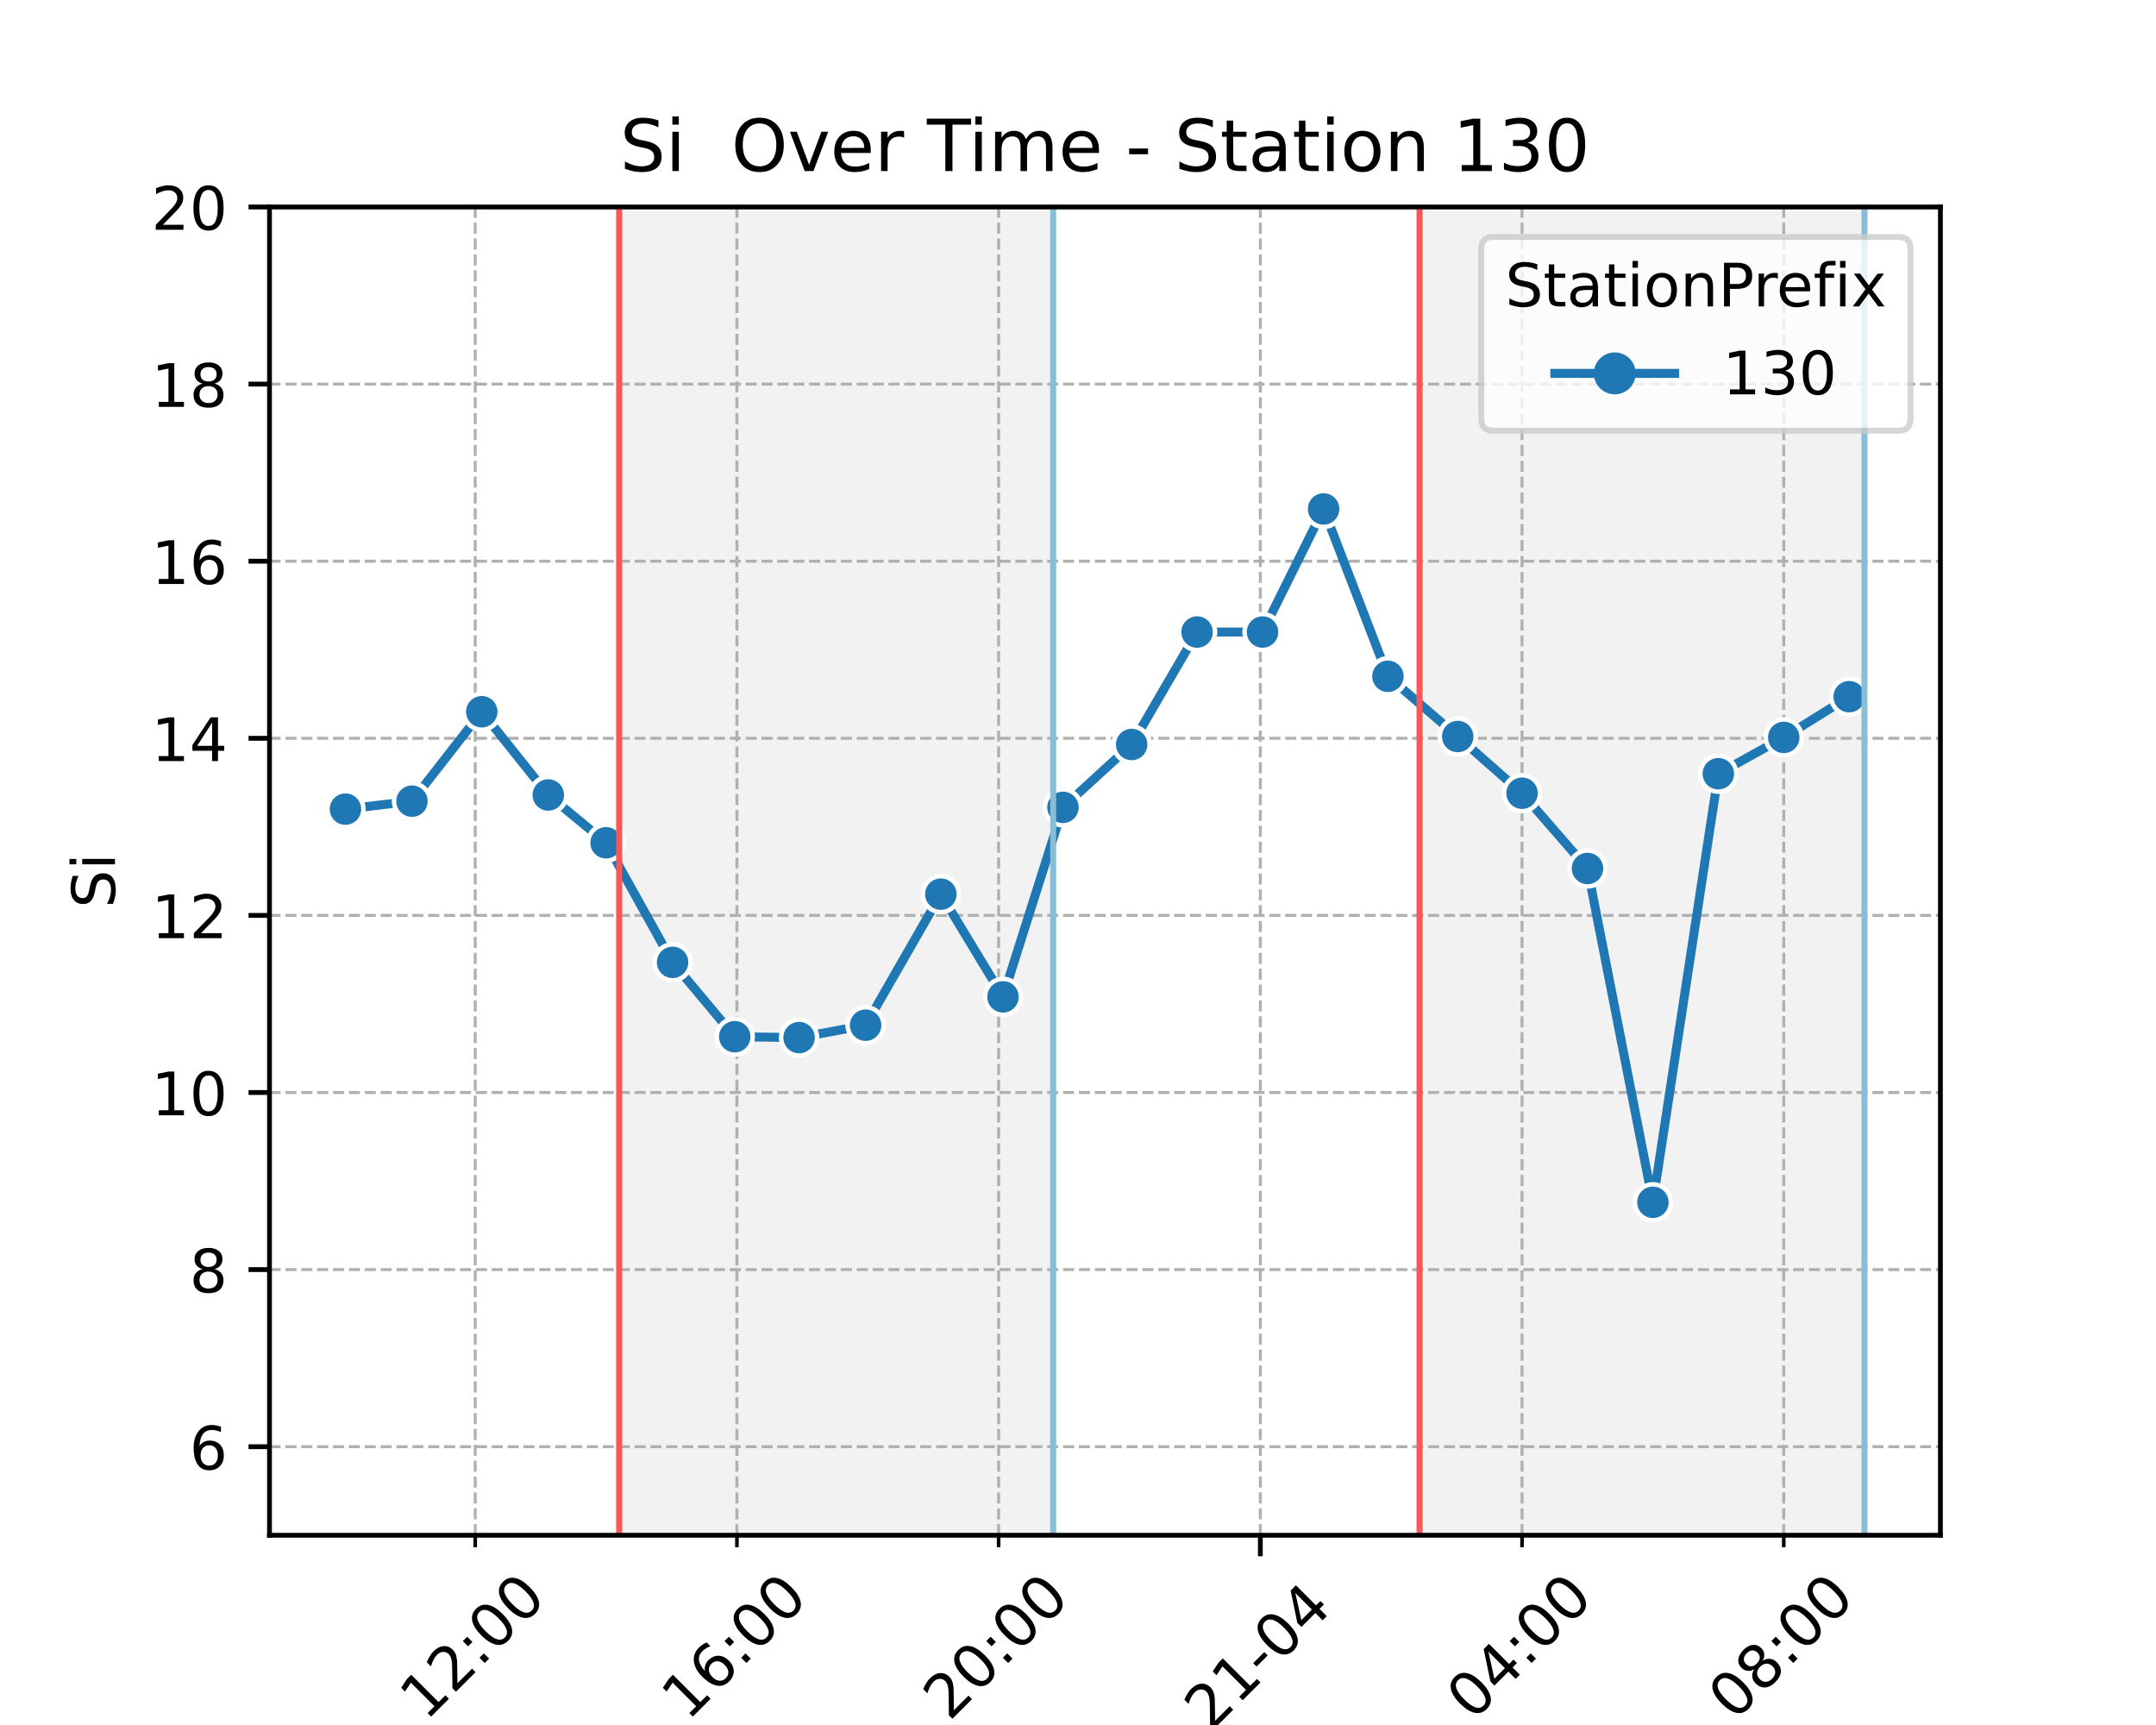
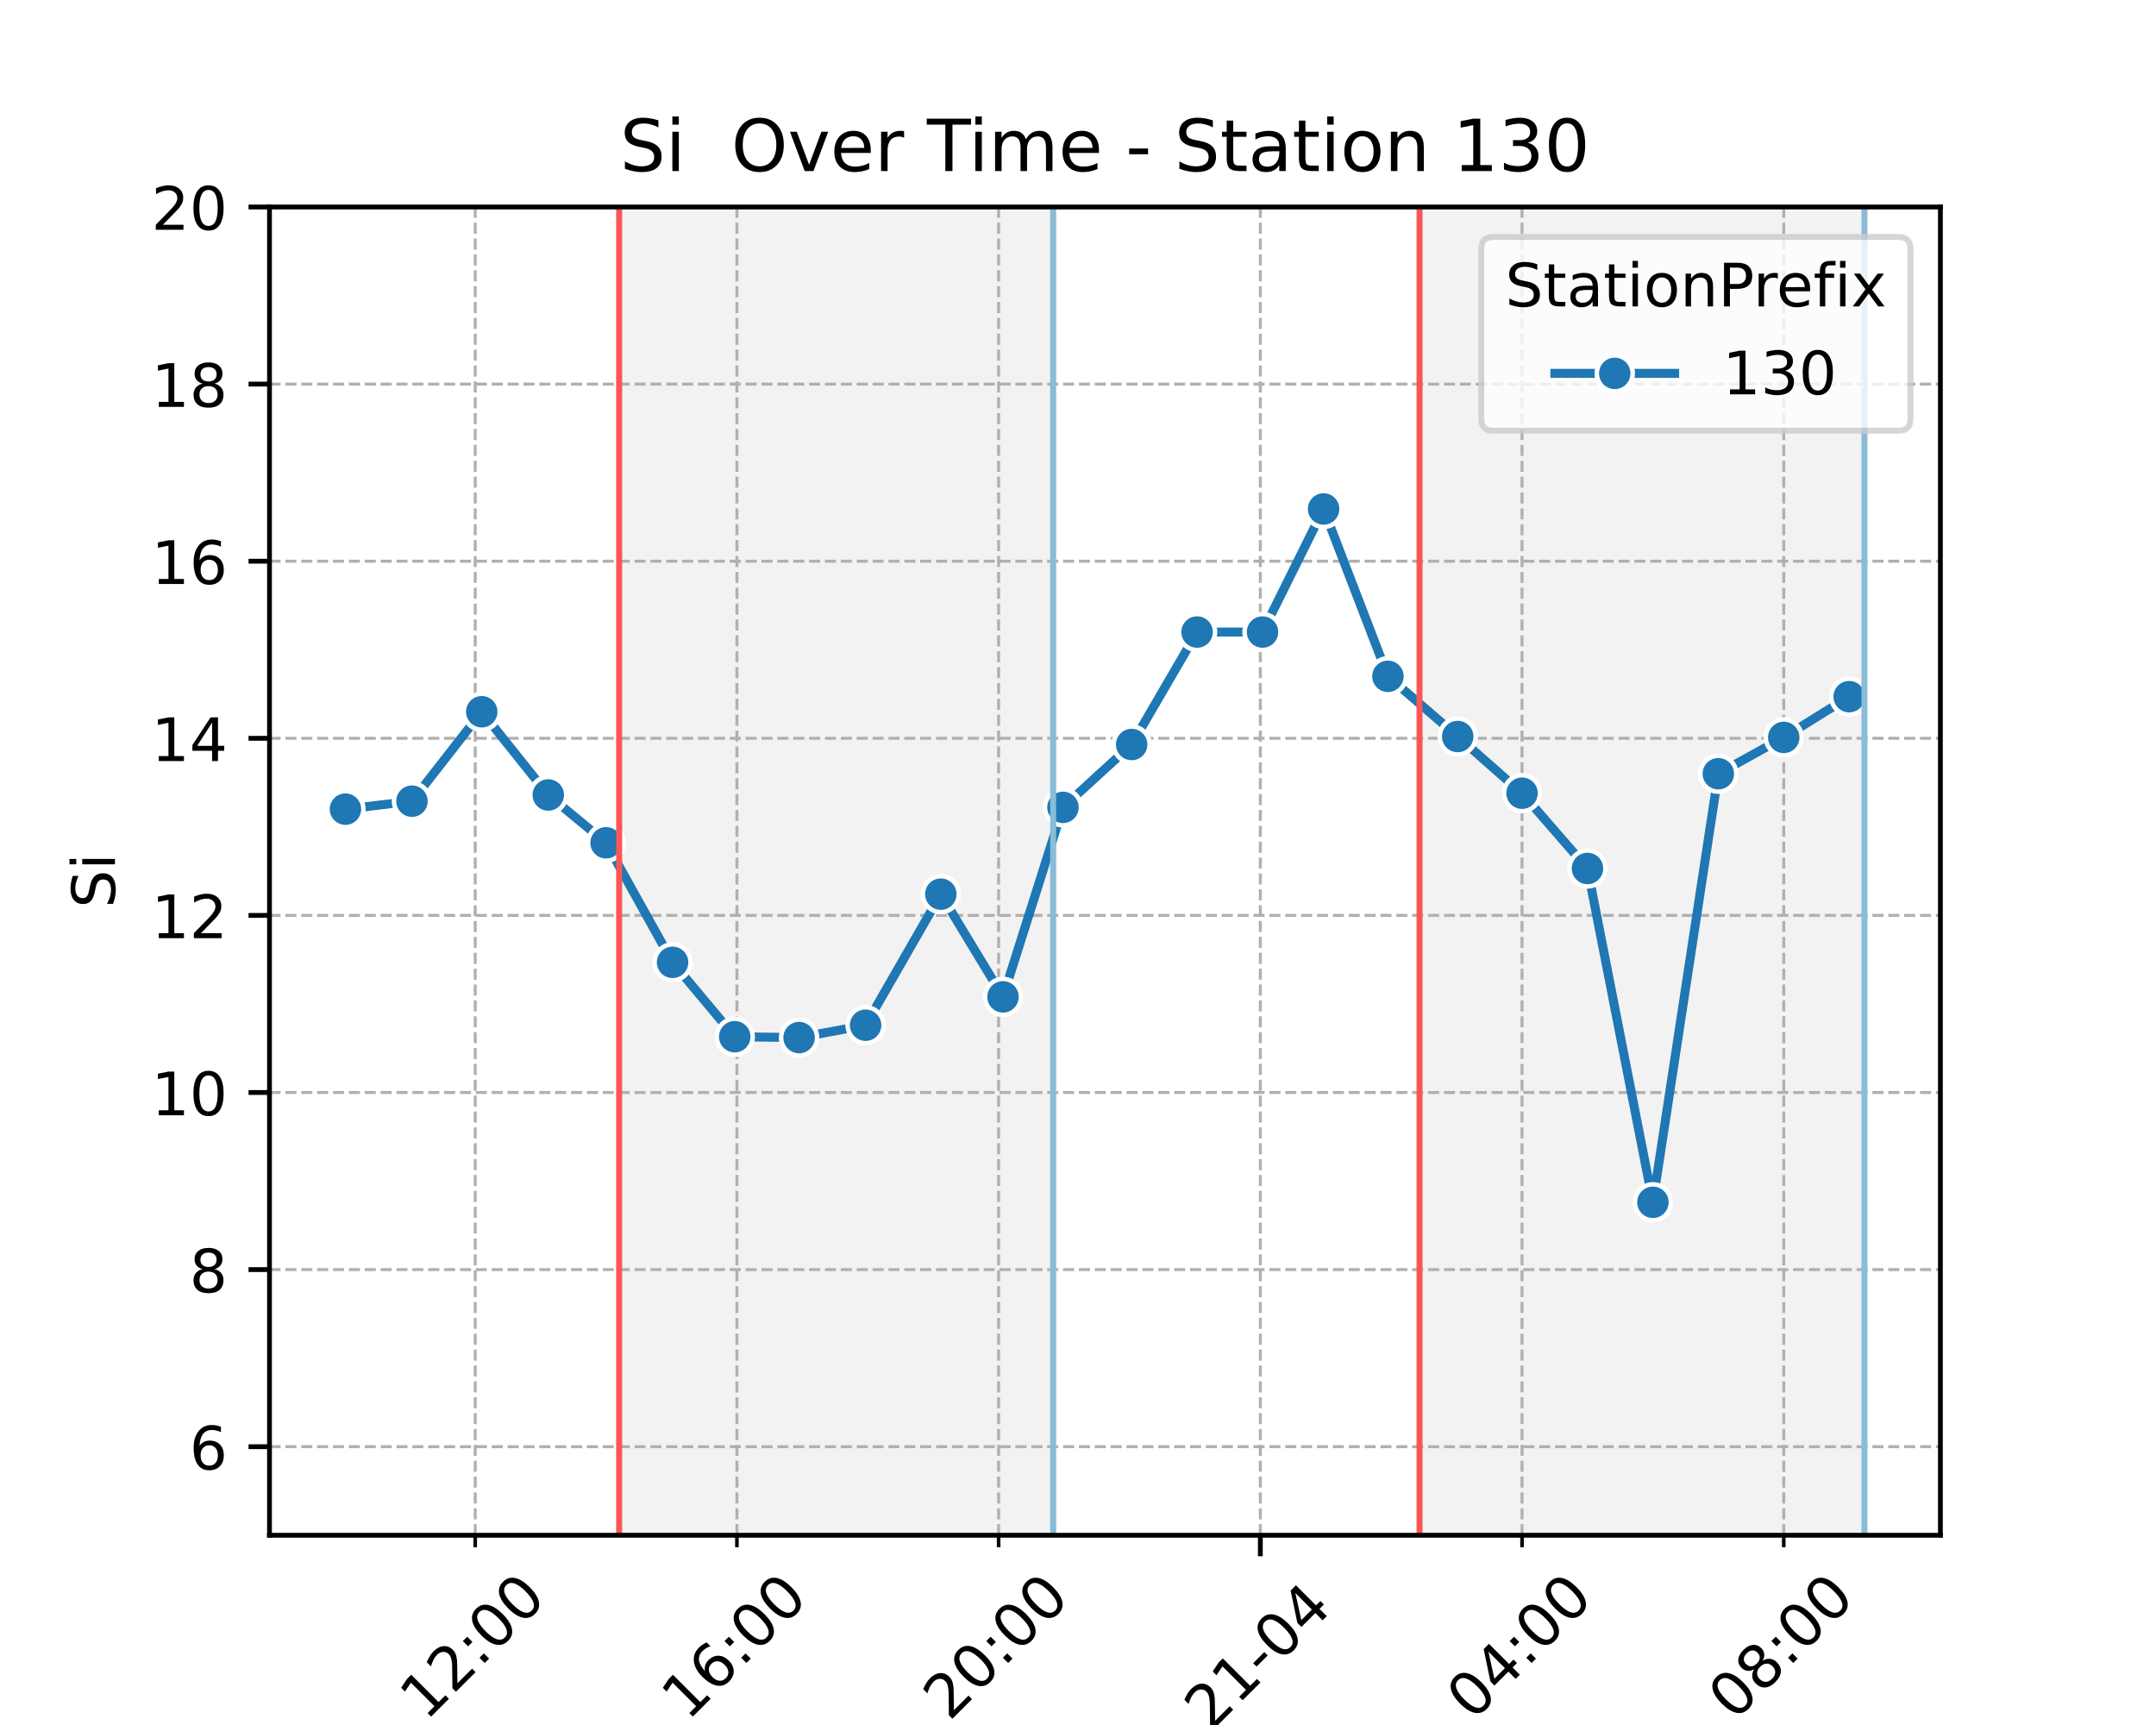
<svg xmlns="http://www.w3.org/2000/svg" xmlns:xlink="http://www.w3.org/1999/xlink" width="360pt" height="288pt" viewBox="0 0 360 288" version="1.1">
  <defs>
    <style type="text/css">*{stroke-linejoin: round; stroke-linecap: butt}</style>
  </defs>
  <g id="figure_1">
    <g id="patch_1">
      <path d="M 0 288  L 360 288  L 360 0  L 0 0  z " style="fill: #ffffff" />
    </g>
    <g id="axes_1">
      <g id="patch_2">
        <path d="M 45 256.32  L 324 256.32  L 324 34.56  L 45 34.56  z " style="fill: #ffffff" />
      </g>
      <g id="PolyCollection_1" />
      <g id="patch_3">
-         <path d="M 103.384 256.32  L 103.384 34.56  L 175.851 34.56  L 175.851 256.32  z " clip-path="url(#pfe0829fc8a)" style="fill: #d3d3d3; opacity: 0.3; stroke: #d3d3d3; stroke-linejoin: miter" />
+         <path d="M 103.384 256.32  L 103.384 34.56  L 175.851 34.56  L 175.851 256.32  z " clip-path="url(#pcb29434434)" style="fill: #d3d3d3; opacity: 0.3; stroke: #d3d3d3; stroke-linejoin: miter" />
      </g>
      <g id="patch_4">
-         <path d="M 237.03 256.32  L 237.03 34.56  L 311.318 34.56  L 311.318 256.32  z " clip-path="url(#pfe0829fc8a)" style="fill: #d3d3d3; opacity: 0.3; stroke: #d3d3d3; stroke-linejoin: miter" />
+         <path d="M 237.03 256.32  L 237.03 34.56  L 311.318 34.56  L 311.318 256.32  z " clip-path="url(#pcb29434434)" style="fill: #d3d3d3; opacity: 0.3; stroke: #d3d3d3; stroke-linejoin: miter" />
      </g>
      <g id="matplotlib.axis_1">
        <g id="xtick_1">
          <g id="line2d_1">
-             <path d="M 210.446 256.32  L 210.446 34.56  " clip-path="url(#pfe0829fc8a)" style="fill: none; stroke-dasharray: 1.85,0.8; stroke-dashoffset: 0; stroke: #b0b0b0; stroke-width: 0.5" />
+             <path d="M 210.446 256.32  L 210.446 34.56  " clip-path="url(#pcb29434434)" style="fill: none; stroke-dasharray: 1.85,0.8; stroke-dashoffset: 0; stroke: #b0b0b0; stroke-width: 0.5" />
          </g>
          <g id="line2d_2">
            <defs>
-               <path id="m4641d44062" d="M 0 0  L 0 3.5  " style="stroke: #000000; stroke-width: 0.8" />
-             </defs>
-             <g>
-               <use xlink:href="#m4641d44062" x="210.446" y="256.32" style="stroke: #000000; stroke-width: 0.8" />
+               <path id="m2e500a836a" d="M 0 0  L 0 3.5  " style="stroke: #000000; stroke-width: 0.8" />
+             </defs>
+             <g>
+               <use xlink:href="#m2e500a836a" x="210.446" y="256.32" style="stroke: #000000; stroke-width: 0.8" />
            </g>
          </g>
          <g id="text_1">
            <g transform="translate(202.124 289.2399) rotate(-45) scale(0.1 -0.1)">
              <defs>
                <path id="DejaVuSans-32" d="M 1228 531  L 3431 531  L 3431 0  L 469 0  L 469 531  Q 828 903 1448 1529  Q 2069 2156 2228 2338  Q 2531 2678 2651 2914  Q 2772 3150 2772 3378  Q 2772 3750 2511 3984  Q 2250 4219 1831 4219  Q 1534 4219 1204 4116  Q 875 4013 500 3803  L 500 4441  Q 881 4594 1212 4672  Q 1544 4750 1819 4750  Q 2544 4750 2975 4387  Q 3406 4025 3406 3419  Q 3406 3131 3298 2873  Q 3191 2616 2906 2266  Q 2828 2175 2409 1742  Q 1991 1309 1228 531  z " transform="scale(0.015625)" />
                <path id="DejaVuSans-31" d="M 794 531  L 1825 531  L 1825 4091  L 703 3866  L 703 4441  L 1819 4666  L 2450 4666  L 2450 531  L 3481 531  L 3481 0  L 794 0  L 794 531  z " transform="scale(0.015625)" />
                <path id="DejaVuSans-2d" d="M 313 2009  L 1997 2009  L 1997 1497  L 313 1497  L 313 2009  z " transform="scale(0.015625)" />
                <path id="DejaVuSans-30" d="M 2034 4250  Q 1547 4250 1301 3770  Q 1056 3291 1056 2328  Q 1056 1369 1301 889  Q 1547 409 2034 409  Q 2525 409 2770 889  Q 3016 1369 3016 2328  Q 3016 3291 2770 3770  Q 2525 4250 2034 4250  z M 2034 4750  Q 2819 4750 3233 4129  Q 3647 3509 3647 2328  Q 3647 1150 3233 529  Q 2819 -91 2034 -91  Q 1250 -91 836 529  Q 422 1150 422 2328  Q 422 3509 836 4129  Q 1250 4750 2034 4750  z " transform="scale(0.015625)" />
                <path id="DejaVuSans-34" d="M 2419 4116  L 825 1625  L 2419 1625  L 2419 4116  z M 2253 4666  L 3047 4666  L 3047 1625  L 3713 1625  L 3713 1100  L 3047 1100  L 3047 0  L 2419 0  L 2419 1100  L 313 1100  L 313 1709  L 2253 4666  z " transform="scale(0.015625)" />
              </defs>
              <use xlink:href="#DejaVuSans-32" />
              <use xlink:href="#DejaVuSans-31" x="63.623" />
              <use xlink:href="#DejaVuSans-2d" x="127.246" />
              <use xlink:href="#DejaVuSans-30" x="163.33" />
              <use xlink:href="#DejaVuSans-34" x="226.953" />
            </g>
          </g>
        </g>
        <g id="xtick_2">
          <g id="line2d_3">
-             <path d="M 79.349 256.32  L 79.349 34.56  " clip-path="url(#pfe0829fc8a)" style="fill: none; stroke-dasharray: 1.85,0.8; stroke-dashoffset: 0; stroke: #b0b0b0; stroke-width: 0.5" />
+             <path d="M 79.349 256.32  L 79.349 34.56  " clip-path="url(#pcb29434434)" style="fill: none; stroke-dasharray: 1.85,0.8; stroke-dashoffset: 0; stroke: #b0b0b0; stroke-width: 0.5" />
          </g>
          <g id="line2d_4">
            <defs>
-               <path id="m2a902fccde" d="M 0 0  L 0 2  " style="stroke: #000000; stroke-width: 0.6" />
-             </defs>
-             <g>
-               <use xlink:href="#m2a902fccde" x="79.349" y="256.32" style="stroke: #000000; stroke-width: 0.6" />
+               <path id="m3d16e860a8" d="M 0 0  L 0 2  " style="stroke: #000000; stroke-width: 0.6" />
+             </defs>
+             <g>
+               <use xlink:href="#m3d16e860a8" x="79.349" y="256.32" style="stroke: #000000; stroke-width: 0.6" />
            </g>
          </g>
          <g id="text_2">
            <g transform="translate(71.11145 287.4708) rotate(-45) scale(0.1 -0.1)">
              <defs>
                <path id="DejaVuSans-3a" d="M 750 794  L 1409 794  L 1409 0  L 750 0  L 750 794  z M 750 3309  L 1409 3309  L 1409 2516  L 750 2516  L 750 3309  z " transform="scale(0.015625)" />
              </defs>
              <use xlink:href="#DejaVuSans-31" />
              <use xlink:href="#DejaVuSans-32" x="63.623" />
              <use xlink:href="#DejaVuSans-3a" x="127.246" />
              <use xlink:href="#DejaVuSans-30" x="160.938" />
              <use xlink:href="#DejaVuSans-30" x="224.561" />
            </g>
          </g>
        </g>
        <g id="xtick_3">
          <g id="line2d_5">
-             <path d="M 123.048 256.32  L 123.048 34.56  " clip-path="url(#pfe0829fc8a)" style="fill: none; stroke-dasharray: 1.85,0.8; stroke-dashoffset: 0; stroke: #b0b0b0; stroke-width: 0.5" />
+             <path d="M 123.048 256.32  L 123.048 34.56  " clip-path="url(#pcb29434434)" style="fill: none; stroke-dasharray: 1.85,0.8; stroke-dashoffset: 0; stroke: #b0b0b0; stroke-width: 0.5" />
          </g>
          <g id="line2d_6">
            <g>
-               <use xlink:href="#m2a902fccde" x="123.048" y="256.32" style="stroke: #000000; stroke-width: 0.6" />
+               <use xlink:href="#m3d16e860a8" x="123.048" y="256.32" style="stroke: #000000; stroke-width: 0.6" />
            </g>
          </g>
          <g id="text_3">
            <g transform="translate(114.8105 287.4708) rotate(-45) scale(0.1 -0.1)">
              <defs>
                <path id="DejaVuSans-36" d="M 2113 2584  Q 1688 2584 1439 2293  Q 1191 2003 1191 1497  Q 1191 994 1439 701  Q 1688 409 2113 409  Q 2538 409 2786 701  Q 3034 994 3034 1497  Q 3034 2003 2786 2293  Q 2538 2584 2113 2584  z M 3366 4563  L 3366 3988  Q 3128 4100 2886 4159  Q 2644 4219 2406 4219  Q 1781 4219 1451 3797  Q 1122 3375 1075 2522  Q 1259 2794 1537 2939  Q 1816 3084 2150 3084  Q 2853 3084 3261 2657  Q 3669 2231 3669 1497  Q 3669 778 3244 343  Q 2819 -91 2113 -91  Q 1303 -91 875 529  Q 447 1150 447 2328  Q 447 3434 972 4092  Q 1497 4750 2381 4750  Q 2619 4750 2861 4703  Q 3103 4656 3366 4563  z " transform="scale(0.015625)" />
              </defs>
              <use xlink:href="#DejaVuSans-31" />
              <use xlink:href="#DejaVuSans-36" x="63.623" />
              <use xlink:href="#DejaVuSans-3a" x="127.246" />
              <use xlink:href="#DejaVuSans-30" x="160.938" />
              <use xlink:href="#DejaVuSans-30" x="224.561" />
            </g>
          </g>
        </g>
        <g id="xtick_4">
          <g id="line2d_7">
-             <path d="M 166.747 256.32  L 166.747 34.56  " clip-path="url(#pfe0829fc8a)" style="fill: none; stroke-dasharray: 1.85,0.8; stroke-dashoffset: 0; stroke: #b0b0b0; stroke-width: 0.5" />
+             <path d="M 166.747 256.32  L 166.747 34.56  " clip-path="url(#pcb29434434)" style="fill: none; stroke-dasharray: 1.85,0.8; stroke-dashoffset: 0; stroke: #b0b0b0; stroke-width: 0.5" />
          </g>
          <g id="line2d_8">
            <g>
-               <use xlink:href="#m2a902fccde" x="166.747" y="256.32" style="stroke: #000000; stroke-width: 0.6" />
+               <use xlink:href="#m3d16e860a8" x="166.747" y="256.32" style="stroke: #000000; stroke-width: 0.6" />
            </g>
          </g>
          <g id="text_4">
            <g transform="translate(158.5095 287.4708) rotate(-45) scale(0.1 -0.1)">
              <use xlink:href="#DejaVuSans-32" />
              <use xlink:href="#DejaVuSans-30" x="63.623" />
              <use xlink:href="#DejaVuSans-3a" x="127.246" />
              <use xlink:href="#DejaVuSans-30" x="160.938" />
              <use xlink:href="#DejaVuSans-30" x="224.561" />
            </g>
          </g>
        </g>
        <g id="xtick_5">
          <g id="line2d_9">
-             <path d="M 254.145 256.32  L 254.145 34.56  " clip-path="url(#pfe0829fc8a)" style="fill: none; stroke-dasharray: 1.85,0.8; stroke-dashoffset: 0; stroke: #b0b0b0; stroke-width: 0.5" />
+             <path d="M 254.145 256.32  L 254.145 34.56  " clip-path="url(#pcb29434434)" style="fill: none; stroke-dasharray: 1.85,0.8; stroke-dashoffset: 0; stroke: #b0b0b0; stroke-width: 0.5" />
          </g>
          <g id="line2d_10">
            <g>
-               <use xlink:href="#m2a902fccde" x="254.145" y="256.32" style="stroke: #000000; stroke-width: 0.6" />
+               <use xlink:href="#m3d16e860a8" x="254.145" y="256.32" style="stroke: #000000; stroke-width: 0.6" />
            </g>
          </g>
          <g id="text_5">
            <g transform="translate(245.9075 287.4708) rotate(-45) scale(0.1 -0.1)">
              <use xlink:href="#DejaVuSans-30" />
              <use xlink:href="#DejaVuSans-34" x="63.623" />
              <use xlink:href="#DejaVuSans-3a" x="127.246" />
              <use xlink:href="#DejaVuSans-30" x="160.938" />
              <use xlink:href="#DejaVuSans-30" x="224.561" />
            </g>
          </g>
        </g>
        <g id="xtick_6">
          <g id="line2d_11">
-             <path d="M 297.844 256.32  L 297.844 34.56  " clip-path="url(#pfe0829fc8a)" style="fill: none; stroke-dasharray: 1.85,0.8; stroke-dashoffset: 0; stroke: #b0b0b0; stroke-width: 0.5" />
+             <path d="M 297.844 256.32  L 297.844 34.56  " clip-path="url(#pcb29434434)" style="fill: none; stroke-dasharray: 1.85,0.8; stroke-dashoffset: 0; stroke: #b0b0b0; stroke-width: 0.5" />
          </g>
          <g id="line2d_12">
            <g>
-               <use xlink:href="#m2a902fccde" x="297.844" y="256.32" style="stroke: #000000; stroke-width: 0.6" />
+               <use xlink:href="#m3d16e860a8" x="297.844" y="256.32" style="stroke: #000000; stroke-width: 0.6" />
            </g>
          </g>
          <g id="text_6">
            <g transform="translate(289.6065 287.4708) rotate(-45) scale(0.1 -0.1)">
              <defs>
                <path id="DejaVuSans-38" d="M 2034 2216  Q 1584 2216 1326 1975  Q 1069 1734 1069 1313  Q 1069 891 1326 650  Q 1584 409 2034 409  Q 2484 409 2743 651  Q 3003 894 3003 1313  Q 3003 1734 2745 1975  Q 2488 2216 2034 2216  z M 1403 2484  Q 997 2584 770 2862  Q 544 3141 544 3541  Q 544 4100 942 4425  Q 1341 4750 2034 4750  Q 2731 4750 3128 4425  Q 3525 4100 3525 3541  Q 3525 3141 3298 2862  Q 3072 2584 2669 2484  Q 3125 2378 3379 2068  Q 3634 1759 3634 1313  Q 3634 634 3220 271  Q 2806 -91 2034 -91  Q 1263 -91 848 271  Q 434 634 434 1313  Q 434 1759 690 2068  Q 947 2378 1403 2484  z M 1172 3481  Q 1172 3119 1398 2916  Q 1625 2713 2034 2713  Q 2441 2713 2670 2916  Q 2900 3119 2900 3481  Q 2900 3844 2670 4047  Q 2441 4250 2034 4250  Q 1625 4250 1398 4047  Q 1172 3844 1172 3481  z " transform="scale(0.015625)" />
              </defs>
              <use xlink:href="#DejaVuSans-30" />
              <use xlink:href="#DejaVuSans-38" x="63.623" />
              <use xlink:href="#DejaVuSans-3a" x="127.246" />
              <use xlink:href="#DejaVuSans-30" x="160.938" />
              <use xlink:href="#DejaVuSans-30" x="224.561" />
            </g>
          </g>
        </g>
        <g id="text_7">
          <g transform="translate(160.3352 302.3089) scale(0.1 -0.1)">
            <defs>
              <path id="DejaVuSans-53" d="M 3425 4513  L 3425 3897  Q 3066 4069 2747 4153  Q 2428 4238 2131 4238  Q 1616 4238 1336 4038  Q 1056 3838 1056 3469  Q 1056 3159 1242 3001  Q 1428 2844 1947 2747  L 2328 2669  Q 3034 2534 3370 2195  Q 3706 1856 3706 1288  Q 3706 609 3251 259  Q 2797 -91 1919 -91  Q 1588 -91 1214 -16  Q 841 59 441 206  L 441 856  Q 825 641 1194 531  Q 1563 422 1919 422  Q 2459 422 2753 634  Q 3047 847 3047 1241  Q 3047 1584 2836 1778  Q 2625 1972 2144 2069  L 1759 2144  Q 1053 2284 737 2584  Q 422 2884 422 3419  Q 422 4038 858 4394  Q 1294 4750 2059 4750  Q 2388 4750 2728 4690  Q 3069 4631 3425 4513  z " transform="scale(0.015625)" />
              <path id="DejaVuSans-74" d="M 1172 4494  L 1172 3500  L 2356 3500  L 2356 3053  L 1172 3053  L 1172 1153  Q 1172 725 1289 603  Q 1406 481 1766 481  L 2356 481  L 2356 0  L 1766 0  Q 1100 0 847 248  Q 594 497 594 1153  L 594 3053  L 172 3053  L 172 3500  L 594 3500  L 594 4494  L 1172 4494  z " transform="scale(0.015625)" />
              <path id="DejaVuSans-61" d="M 2194 1759  Q 1497 1759 1228 1600  Q 959 1441 959 1056  Q 959 750 1161 570  Q 1363 391 1709 391  Q 2188 391 2477 730  Q 2766 1069 2766 1631  L 2766 1759  L 2194 1759  z M 3341 1997  L 3341 0  L 2766 0  L 2766 531  Q 2569 213 2275 61  Q 1981 -91 1556 -91  Q 1019 -91 701 211  Q 384 513 384 1019  Q 384 1609 779 1909  Q 1175 2209 1959 2209  L 2766 2209  L 2766 2266  Q 2766 2663 2505 2880  Q 2244 3097 1772 3097  Q 1472 3097 1187 3025  Q 903 2953 641 2809  L 641 3341  Q 956 3463 1253 3523  Q 1550 3584 1831 3584  Q 2591 3584 2966 3190  Q 3341 2797 3341 1997  z " transform="scale(0.015625)" />
              <path id="DejaVuSans-72" d="M 2631 2963  Q 2534 3019 2420 3045  Q 2306 3072 2169 3072  Q 1681 3072 1420 2755  Q 1159 2438 1159 1844  L 1159 0  L 581 0  L 581 3500  L 1159 3500  L 1159 2956  Q 1341 3275 1631 3429  Q 1922 3584 2338 3584  Q 2397 3584 2469 3576  Q 2541 3569 2628 3553  L 2631 2963  z " transform="scale(0.015625)" />
              <path id="DejaVuSans-44" d="M 1259 4147  L 1259 519  L 2022 519  Q 2988 519 3436 956  Q 3884 1394 3884 2338  Q 3884 3275 3436 3711  Q 2988 4147 2022 4147  L 1259 4147  z M 628 4666  L 1925 4666  Q 3281 4666 3915 4102  Q 4550 3538 4550 2338  Q 4550 1131 3912 565  Q 3275 0 1925 0  L 628 0  L 628 4666  z " transform="scale(0.015625)" />
              <path id="DejaVuSans-65" d="M 3597 1894  L 3597 1613  L 953 1613  Q 991 1019 1311 708  Q 1631 397 2203 397  Q 2534 397 2845 478  Q 3156 559 3463 722  L 3463 178  Q 3153 47 2828 -22  Q 2503 -91 2169 -91  Q 1331 -91 842 396  Q 353 884 353 1716  Q 353 2575 817 3079  Q 1281 3584 2069 3584  Q 2775 3584 3186 3129  Q 3597 2675 3597 1894  z M 3022 2063  Q 3016 2534 2758 2815  Q 2500 3097 2075 3097  Q 1594 3097 1305 2825  Q 1016 2553 972 2059  L 3022 2063  z " transform="scale(0.015625)" />
            </defs>
            <use xlink:href="#DejaVuSans-53" />
            <use xlink:href="#DejaVuSans-74" x="63.477" />
            <use xlink:href="#DejaVuSans-61" x="102.686" />
            <use xlink:href="#DejaVuSans-72" x="163.965" />
            <use xlink:href="#DejaVuSans-74" x="205.078" />
            <use xlink:href="#DejaVuSans-44" x="244.287" />
            <use xlink:href="#DejaVuSans-61" x="321.289" />
            <use xlink:href="#DejaVuSans-74" x="382.568" />
            <use xlink:href="#DejaVuSans-65" x="421.777" />
          </g>
        </g>
      </g>
      <g id="matplotlib.axis_2">
        <g id="ytick_1">
          <g id="line2d_13">
-             <path d="M 45 241.536  L 324 241.536  " clip-path="url(#pfe0829fc8a)" style="fill: none; stroke-dasharray: 1.85,0.8; stroke-dashoffset: 0; stroke: #b0b0b0; stroke-width: 0.5" />
+             <path d="M 45 241.536  L 324 241.536  " clip-path="url(#pcb29434434)" style="fill: none; stroke-dasharray: 1.85,0.8; stroke-dashoffset: 0; stroke: #b0b0b0; stroke-width: 0.5" />
          </g>
          <g id="line2d_14">
            <defs>
-               <path id="m8e2052f66f" d="M 0 0  L -3.5 0  " style="stroke: #000000; stroke-width: 0.8" />
-             </defs>
-             <g>
-               <use xlink:href="#m8e2052f66f" x="45" y="241.536" style="stroke: #000000; stroke-width: 0.8" />
+               <path id="m3cd3876943" d="M 0 0  L -3.5 0  " style="stroke: #000000; stroke-width: 0.8" />
+             </defs>
+             <g>
+               <use xlink:href="#m3cd3876943" x="45" y="241.536" style="stroke: #000000; stroke-width: 0.8" />
            </g>
          </g>
          <g id="text_8">
            <g transform="translate(31.6375 245.3352) scale(0.1 -0.1)">
              <use xlink:href="#DejaVuSans-36" />
            </g>
          </g>
        </g>
        <g id="ytick_2">
          <g id="line2d_15">
-             <path d="M 45 211.968  L 324 211.968  " clip-path="url(#pfe0829fc8a)" style="fill: none; stroke-dasharray: 1.85,0.8; stroke-dashoffset: 0; stroke: #b0b0b0; stroke-width: 0.5" />
+             <path d="M 45 211.968  L 324 211.968  " clip-path="url(#pcb29434434)" style="fill: none; stroke-dasharray: 1.85,0.8; stroke-dashoffset: 0; stroke: #b0b0b0; stroke-width: 0.5" />
          </g>
          <g id="line2d_16">
            <g>
-               <use xlink:href="#m8e2052f66f" x="45" y="211.968" style="stroke: #000000; stroke-width: 0.8" />
+               <use xlink:href="#m3cd3876943" x="45" y="211.968" style="stroke: #000000; stroke-width: 0.8" />
            </g>
          </g>
          <g id="text_9">
            <g transform="translate(31.6375 215.7672) scale(0.1 -0.1)">
              <use xlink:href="#DejaVuSans-38" />
            </g>
          </g>
        </g>
        <g id="ytick_3">
          <g id="line2d_17">
-             <path d="M 45 182.4  L 324 182.4  " clip-path="url(#pfe0829fc8a)" style="fill: none; stroke-dasharray: 1.85,0.8; stroke-dashoffset: 0; stroke: #b0b0b0; stroke-width: 0.5" />
+             <path d="M 45 182.4  L 324 182.4  " clip-path="url(#pcb29434434)" style="fill: none; stroke-dasharray: 1.85,0.8; stroke-dashoffset: 0; stroke: #b0b0b0; stroke-width: 0.5" />
          </g>
          <g id="line2d_18">
            <g>
-               <use xlink:href="#m8e2052f66f" x="45" y="182.4" style="stroke: #000000; stroke-width: 0.8" />
+               <use xlink:href="#m3cd3876943" x="45" y="182.4" style="stroke: #000000; stroke-width: 0.8" />
            </g>
          </g>
          <g id="text_10">
            <g transform="translate(25.275 186.1992) scale(0.1 -0.1)">
              <use xlink:href="#DejaVuSans-31" />
              <use xlink:href="#DejaVuSans-30" x="63.623" />
            </g>
          </g>
        </g>
        <g id="ytick_4">
          <g id="line2d_19">
-             <path d="M 45 152.832  L 324 152.832  " clip-path="url(#pfe0829fc8a)" style="fill: none; stroke-dasharray: 1.85,0.8; stroke-dashoffset: 0; stroke: #b0b0b0; stroke-width: 0.5" />
+             <path d="M 45 152.832  L 324 152.832  " clip-path="url(#pcb29434434)" style="fill: none; stroke-dasharray: 1.85,0.8; stroke-dashoffset: 0; stroke: #b0b0b0; stroke-width: 0.5" />
          </g>
          <g id="line2d_20">
            <g>
-               <use xlink:href="#m8e2052f66f" x="45" y="152.832" style="stroke: #000000; stroke-width: 0.8" />
+               <use xlink:href="#m3cd3876943" x="45" y="152.832" style="stroke: #000000; stroke-width: 0.8" />
            </g>
          </g>
          <g id="text_11">
            <g transform="translate(25.275 156.6312) scale(0.1 -0.1)">
              <use xlink:href="#DejaVuSans-31" />
              <use xlink:href="#DejaVuSans-32" x="63.623" />
            </g>
          </g>
        </g>
        <g id="ytick_5">
          <g id="line2d_21">
-             <path d="M 45 123.264  L 324 123.264  " clip-path="url(#pfe0829fc8a)" style="fill: none; stroke-dasharray: 1.85,0.8; stroke-dashoffset: 0; stroke: #b0b0b0; stroke-width: 0.5" />
+             <path d="M 45 123.264  L 324 123.264  " clip-path="url(#pcb29434434)" style="fill: none; stroke-dasharray: 1.85,0.8; stroke-dashoffset: 0; stroke: #b0b0b0; stroke-width: 0.5" />
          </g>
          <g id="line2d_22">
            <g>
-               <use xlink:href="#m8e2052f66f" x="45" y="123.264" style="stroke: #000000; stroke-width: 0.8" />
+               <use xlink:href="#m3cd3876943" x="45" y="123.264" style="stroke: #000000; stroke-width: 0.8" />
            </g>
          </g>
          <g id="text_12">
            <g transform="translate(25.275 127.0632) scale(0.1 -0.1)">
              <use xlink:href="#DejaVuSans-31" />
              <use xlink:href="#DejaVuSans-34" x="63.623" />
            </g>
          </g>
        </g>
        <g id="ytick_6">
          <g id="line2d_23">
-             <path d="M 45 93.696  L 324 93.696  " clip-path="url(#pfe0829fc8a)" style="fill: none; stroke-dasharray: 1.85,0.8; stroke-dashoffset: 0; stroke: #b0b0b0; stroke-width: 0.5" />
+             <path d="M 45 93.696  L 324 93.696  " clip-path="url(#pcb29434434)" style="fill: none; stroke-dasharray: 1.85,0.8; stroke-dashoffset: 0; stroke: #b0b0b0; stroke-width: 0.5" />
          </g>
          <g id="line2d_24">
            <g>
-               <use xlink:href="#m8e2052f66f" x="45" y="93.696" style="stroke: #000000; stroke-width: 0.8" />
+               <use xlink:href="#m3cd3876943" x="45" y="93.696" style="stroke: #000000; stroke-width: 0.8" />
            </g>
          </g>
          <g id="text_13">
            <g transform="translate(25.275 97.49522) scale(0.1 -0.1)">
              <use xlink:href="#DejaVuSans-31" />
              <use xlink:href="#DejaVuSans-36" x="63.623" />
            </g>
          </g>
        </g>
        <g id="ytick_7">
          <g id="line2d_25">
-             <path d="M 45 64.128  L 324 64.128  " clip-path="url(#pfe0829fc8a)" style="fill: none; stroke-dasharray: 1.85,0.8; stroke-dashoffset: 0; stroke: #b0b0b0; stroke-width: 0.5" />
+             <path d="M 45 64.128  L 324 64.128  " clip-path="url(#pcb29434434)" style="fill: none; stroke-dasharray: 1.85,0.8; stroke-dashoffset: 0; stroke: #b0b0b0; stroke-width: 0.5" />
          </g>
          <g id="line2d_26">
            <g>
-               <use xlink:href="#m8e2052f66f" x="45" y="64.128" style="stroke: #000000; stroke-width: 0.8" />
+               <use xlink:href="#m3cd3876943" x="45" y="64.128" style="stroke: #000000; stroke-width: 0.8" />
            </g>
          </g>
          <g id="text_14">
            <g transform="translate(25.275 67.92722) scale(0.1 -0.1)">
              <use xlink:href="#DejaVuSans-31" />
              <use xlink:href="#DejaVuSans-38" x="63.623" />
            </g>
          </g>
        </g>
        <g id="ytick_8">
          <g id="line2d_27">
-             <path d="M 45 34.56  L 324 34.56  " clip-path="url(#pfe0829fc8a)" style="fill: none; stroke-dasharray: 1.85,0.8; stroke-dashoffset: 0; stroke: #b0b0b0; stroke-width: 0.5" />
+             <path d="M 45 34.56  L 324 34.56  " clip-path="url(#pcb29434434)" style="fill: none; stroke-dasharray: 1.85,0.8; stroke-dashoffset: 0; stroke: #b0b0b0; stroke-width: 0.5" />
          </g>
          <g id="line2d_28">
            <g>
-               <use xlink:href="#m8e2052f66f" x="45" y="34.56" style="stroke: #000000; stroke-width: 0.8" />
+               <use xlink:href="#m3cd3876943" x="45" y="34.56" style="stroke: #000000; stroke-width: 0.8" />
            </g>
          </g>
          <g id="text_15">
            <g transform="translate(25.275 38.35922) scale(0.1 -0.1)">
              <use xlink:href="#DejaVuSans-32" />
              <use xlink:href="#DejaVuSans-30" x="63.623" />
            </g>
          </g>
        </g>
        <g id="text_16">
          <g transform="translate(19.19531 151.5923) rotate(-90) scale(0.1 -0.1)">
            <defs>
              <path id="DejaVuSans-69" d="M 603 3500  L 1178 3500  L 1178 0  L 603 0  L 603 3500  z M 603 4863  L 1178 4863  L 1178 4134  L 603 4134  L 603 4863  z " transform="scale(0.015625)" />
              <path id="DejaVuSans-20" transform="scale(0.015625)" />
            </defs>
            <use xlink:href="#DejaVuSans-53" />
            <use xlink:href="#DejaVuSans-69" x="63.477" />
            <use xlink:href="#DejaVuSans-20" x="91.26" />
          </g>
        </g>
      </g>
      <g id="line2d_29">
-         <path d="M 57.682 135.091  L 68.789 133.761  L 80.442 118.829  L 91.549 132.726  L 101.199 140.709  L 112.306 160.668  L 122.684 173.086  L 133.427 173.234  L 144.534 171.164  L 157.097 149.284  L 167.476 166.433  L 177.49 134.796  L 188.961 124.299  L 199.886 105.523  L 210.81 105.523  L 221.007 84.973  L 231.75 112.915  L 243.403 122.968  L 254.145 132.43  L 265.07 144.996  L 275.995 200.732  L 286.92 129.178  L 297.844 123.116  L 308.769 116.316  " clip-path="url(#pfe0829fc8a)" style="fill: none; stroke: #1f77b4; stroke-width: 1.5; stroke-linecap: square" />
+         <path d="M 57.682 135.091  L 68.789 133.761  L 80.442 118.829  L 91.549 132.726  L 101.199 140.709  L 112.306 160.668  L 122.684 173.086  L 133.427 173.234  L 144.534 171.164  L 157.097 149.284  L 167.476 166.433  L 177.49 134.796  L 188.961 124.299  L 199.886 105.523  L 210.81 105.523  L 221.007 84.973  L 231.75 112.915  L 243.403 122.968  L 254.145 132.43  L 265.07 144.996  L 275.995 200.732  L 286.92 129.178  L 297.844 123.116  L 308.769 116.316  " clip-path="url(#pcb29434434)" style="fill: none; stroke: #1f77b4; stroke-width: 1.5; stroke-linecap: square" />
        <defs>
-           <path id="m17defe6a2b" d="M 0 3  C 0.796 3 1.559 2.684 2.121 2.121  C 2.684 1.559 3 0.796 3 0  C 3 -0.796 2.684 -1.559 2.121 -2.121  C 1.559 -2.684 0.796 -3 0 -3  C -0.796 -3 -1.559 -2.684 -2.121 -2.121  C -2.684 -1.559 -3 -0.796 -3 0  C -3 0.796 -2.684 1.559 -2.121 2.121  C -1.559 2.684 -0.796 3 0 3  z " style="stroke: #ffffff; stroke-width: 0.75" />
+           <path id="m632505b65b" d="M 0 3  C 0.796 3 1.559 2.684 2.121 2.121  C 2.684 1.559 3 0.796 3 0  C 3 -0.796 2.684 -1.559 2.121 -2.121  C 1.559 -2.684 0.796 -3 0 -3  C -0.796 -3 -1.559 -2.684 -2.121 -2.121  C -2.684 -1.559 -3 -0.796 -3 0  C -3 0.796 -2.684 1.559 -2.121 2.121  C -1.559 2.684 -0.796 3 0 3  z " style="stroke: #ffffff; stroke-width: 0.75" />
        </defs>
-         <g clip-path="url(#pfe0829fc8a)">
-           <use xlink:href="#m17defe6a2b" x="57.682" y="135.091" style="fill: #1f77b4; stroke: #ffffff; stroke-width: 0.75" />
-           <use xlink:href="#m17defe6a2b" x="68.789" y="133.761" style="fill: #1f77b4; stroke: #ffffff; stroke-width: 0.75" />
-           <use xlink:href="#m17defe6a2b" x="80.442" y="118.829" style="fill: #1f77b4; stroke: #ffffff; stroke-width: 0.75" />
-           <use xlink:href="#m17defe6a2b" x="91.549" y="132.726" style="fill: #1f77b4; stroke: #ffffff; stroke-width: 0.75" />
-           <use xlink:href="#m17defe6a2b" x="101.199" y="140.709" style="fill: #1f77b4; stroke: #ffffff; stroke-width: 0.75" />
-           <use xlink:href="#m17defe6a2b" x="112.306" y="160.668" style="fill: #1f77b4; stroke: #ffffff; stroke-width: 0.75" />
-           <use xlink:href="#m17defe6a2b" x="122.684" y="173.086" style="fill: #1f77b4; stroke: #ffffff; stroke-width: 0.75" />
-           <use xlink:href="#m17defe6a2b" x="133.427" y="173.234" style="fill: #1f77b4; stroke: #ffffff; stroke-width: 0.75" />
-           <use xlink:href="#m17defe6a2b" x="144.534" y="171.164" style="fill: #1f77b4; stroke: #ffffff; stroke-width: 0.75" />
-           <use xlink:href="#m17defe6a2b" x="157.097" y="149.284" style="fill: #1f77b4; stroke: #ffffff; stroke-width: 0.75" />
-           <use xlink:href="#m17defe6a2b" x="167.476" y="166.433" style="fill: #1f77b4; stroke: #ffffff; stroke-width: 0.75" />
-           <use xlink:href="#m17defe6a2b" x="177.49" y="134.796" style="fill: #1f77b4; stroke: #ffffff; stroke-width: 0.75" />
-           <use xlink:href="#m17defe6a2b" x="188.961" y="124.299" style="fill: #1f77b4; stroke: #ffffff; stroke-width: 0.75" />
-           <use xlink:href="#m17defe6a2b" x="199.886" y="105.523" style="fill: #1f77b4; stroke: #ffffff; stroke-width: 0.75" />
-           <use xlink:href="#m17defe6a2b" x="210.81" y="105.523" style="fill: #1f77b4; stroke: #ffffff; stroke-width: 0.75" />
-           <use xlink:href="#m17defe6a2b" x="221.007" y="84.973" style="fill: #1f77b4; stroke: #ffffff; stroke-width: 0.75" />
-           <use xlink:href="#m17defe6a2b" x="231.75" y="112.915" style="fill: #1f77b4; stroke: #ffffff; stroke-width: 0.75" />
-           <use xlink:href="#m17defe6a2b" x="243.403" y="122.968" style="fill: #1f77b4; stroke: #ffffff; stroke-width: 0.75" />
-           <use xlink:href="#m17defe6a2b" x="254.145" y="132.43" style="fill: #1f77b4; stroke: #ffffff; stroke-width: 0.75" />
-           <use xlink:href="#m17defe6a2b" x="265.07" y="144.996" style="fill: #1f77b4; stroke: #ffffff; stroke-width: 0.75" />
-           <use xlink:href="#m17defe6a2b" x="275.995" y="200.732" style="fill: #1f77b4; stroke: #ffffff; stroke-width: 0.75" />
-           <use xlink:href="#m17defe6a2b" x="286.92" y="129.178" style="fill: #1f77b4; stroke: #ffffff; stroke-width: 0.75" />
-           <use xlink:href="#m17defe6a2b" x="297.844" y="123.116" style="fill: #1f77b4; stroke: #ffffff; stroke-width: 0.75" />
-           <use xlink:href="#m17defe6a2b" x="308.769" y="116.316" style="fill: #1f77b4; stroke: #ffffff; stroke-width: 0.75" />
+         <g clip-path="url(#pcb29434434)">
+           <use xlink:href="#m632505b65b" x="57.682" y="135.091" style="fill: #1f77b4; stroke: #ffffff; stroke-width: 0.75" />
+           <use xlink:href="#m632505b65b" x="68.789" y="133.761" style="fill: #1f77b4; stroke: #ffffff; stroke-width: 0.75" />
+           <use xlink:href="#m632505b65b" x="80.442" y="118.829" style="fill: #1f77b4; stroke: #ffffff; stroke-width: 0.75" />
+           <use xlink:href="#m632505b65b" x="91.549" y="132.726" style="fill: #1f77b4; stroke: #ffffff; stroke-width: 0.75" />
+           <use xlink:href="#m632505b65b" x="101.199" y="140.709" style="fill: #1f77b4; stroke: #ffffff; stroke-width: 0.75" />
+           <use xlink:href="#m632505b65b" x="112.306" y="160.668" style="fill: #1f77b4; stroke: #ffffff; stroke-width: 0.75" />
+           <use xlink:href="#m632505b65b" x="122.684" y="173.086" style="fill: #1f77b4; stroke: #ffffff; stroke-width: 0.75" />
+           <use xlink:href="#m632505b65b" x="133.427" y="173.234" style="fill: #1f77b4; stroke: #ffffff; stroke-width: 0.75" />
+           <use xlink:href="#m632505b65b" x="144.534" y="171.164" style="fill: #1f77b4; stroke: #ffffff; stroke-width: 0.75" />
+           <use xlink:href="#m632505b65b" x="157.097" y="149.284" style="fill: #1f77b4; stroke: #ffffff; stroke-width: 0.75" />
+           <use xlink:href="#m632505b65b" x="167.476" y="166.433" style="fill: #1f77b4; stroke: #ffffff; stroke-width: 0.75" />
+           <use xlink:href="#m632505b65b" x="177.49" y="134.796" style="fill: #1f77b4; stroke: #ffffff; stroke-width: 0.75" />
+           <use xlink:href="#m632505b65b" x="188.961" y="124.299" style="fill: #1f77b4; stroke: #ffffff; stroke-width: 0.75" />
+           <use xlink:href="#m632505b65b" x="199.886" y="105.523" style="fill: #1f77b4; stroke: #ffffff; stroke-width: 0.75" />
+           <use xlink:href="#m632505b65b" x="210.81" y="105.523" style="fill: #1f77b4; stroke: #ffffff; stroke-width: 0.75" />
+           <use xlink:href="#m632505b65b" x="221.007" y="84.973" style="fill: #1f77b4; stroke: #ffffff; stroke-width: 0.75" />
+           <use xlink:href="#m632505b65b" x="231.75" y="112.915" style="fill: #1f77b4; stroke: #ffffff; stroke-width: 0.75" />
+           <use xlink:href="#m632505b65b" x="243.403" y="122.968" style="fill: #1f77b4; stroke: #ffffff; stroke-width: 0.75" />
+           <use xlink:href="#m632505b65b" x="254.145" y="132.43" style="fill: #1f77b4; stroke: #ffffff; stroke-width: 0.75" />
+           <use xlink:href="#m632505b65b" x="265.07" y="144.996" style="fill: #1f77b4; stroke: #ffffff; stroke-width: 0.75" />
+           <use xlink:href="#m632505b65b" x="275.995" y="200.732" style="fill: #1f77b4; stroke: #ffffff; stroke-width: 0.75" />
+           <use xlink:href="#m632505b65b" x="286.92" y="129.178" style="fill: #1f77b4; stroke: #ffffff; stroke-width: 0.75" />
+           <use xlink:href="#m632505b65b" x="297.844" y="123.116" style="fill: #1f77b4; stroke: #ffffff; stroke-width: 0.75" />
+           <use xlink:href="#m632505b65b" x="308.769" y="116.316" style="fill: #1f77b4; stroke: #ffffff; stroke-width: 0.75" />
        </g>
      </g>
      <g id="line2d_30" />
      <g id="line2d_31">
-         <path d="M 103.384 256.32  L 103.384 34.56  " clip-path="url(#pfe0829fc8a)" style="fill: none; stroke: #fb5656; stroke-linecap: square" />
+         <path d="M 103.384 256.32  L 103.384 34.56  " clip-path="url(#pcb29434434)" style="fill: none; stroke: #fb5656; stroke-linecap: square" />
      </g>
      <g id="line2d_32">
-         <path d="M 175.851 256.32  L 175.851 34.56  " clip-path="url(#pfe0829fc8a)" style="fill: none; stroke: #89bcd6; stroke-linecap: square" />
+         <path d="M 175.851 256.32  L 175.851 34.56  " clip-path="url(#pcb29434434)" style="fill: none; stroke: #89bcd6; stroke-linecap: square" />
      </g>
      <g id="line2d_33">
-         <path d="M 237.03 256.32  L 237.03 34.56  " clip-path="url(#pfe0829fc8a)" style="fill: none; stroke: #fb5656; stroke-linecap: square" />
+         <path d="M 237.03 256.32  L 237.03 34.56  " clip-path="url(#pcb29434434)" style="fill: none; stroke: #fb5656; stroke-linecap: square" />
      </g>
      <g id="line2d_34">
-         <path d="M 311.318 256.32  L 311.318 34.56  " clip-path="url(#pfe0829fc8a)" style="fill: none; stroke: #89bcd6; stroke-linecap: square" />
+         <path d="M 311.318 256.32  L 311.318 34.56  " clip-path="url(#pcb29434434)" style="fill: none; stroke: #89bcd6; stroke-linecap: square" />
      </g>
      <g id="patch_5">
        <path d="M 45 256.32  L 45 34.56  " style="fill: none; stroke: #000000; stroke-width: 0.8; stroke-linejoin: miter; stroke-linecap: square" />
      </g>
      <g id="patch_6">
        <path d="M 324 256.32  L 324 34.56  " style="fill: none; stroke: #000000; stroke-width: 0.8; stroke-linejoin: miter; stroke-linecap: square" />
      </g>
      <g id="patch_7">
        <path d="M 45 256.32  L 324 256.32  " style="fill: none; stroke: #000000; stroke-width: 0.8; stroke-linejoin: miter; stroke-linecap: square" />
      </g>
      <g id="patch_8">
        <path d="M 45 34.56  L 324 34.56  " style="fill: none; stroke: #000000; stroke-width: 0.8; stroke-linejoin: miter; stroke-linecap: square" />
      </g>
      <g id="text_17">
        <g transform="translate(103.5216 28.56) scale(0.12 -0.12)">
          <defs>
            <path id="DejaVuSans-4f" d="M 2522 4238  Q 1834 4238 1429 3725  Q 1025 3213 1025 2328  Q 1025 1447 1429 934  Q 1834 422 2522 422  Q 3209 422 3611 934  Q 4013 1447 4013 2328  Q 4013 3213 3611 3725  Q 3209 4238 2522 4238  z M 2522 4750  Q 3503 4750 4090 4092  Q 4678 3434 4678 2328  Q 4678 1225 4090 567  Q 3503 -91 2522 -91  Q 1538 -91 948 565  Q 359 1222 359 2328  Q 359 3434 948 4092  Q 1538 4750 2522 4750  z " transform="scale(0.015625)" />
            <path id="DejaVuSans-76" d="M 191 3500  L 800 3500  L 1894 563  L 2988 3500  L 3597 3500  L 2284 0  L 1503 0  L 191 3500  z " transform="scale(0.015625)" />
            <path id="DejaVuSans-54" d="M -19 4666  L 3928 4666  L 3928 4134  L 2272 4134  L 2272 0  L 1638 0  L 1638 4134  L -19 4134  L -19 4666  z " transform="scale(0.015625)" />
            <path id="DejaVuSans-6d" d="M 3328 2828  Q 3544 3216 3844 3400  Q 4144 3584 4550 3584  Q 5097 3584 5394 3201  Q 5691 2819 5691 2113  L 5691 0  L 5113 0  L 5113 2094  Q 5113 2597 4934 2840  Q 4756 3084 4391 3084  Q 3944 3084 3684 2787  Q 3425 2491 3425 1978  L 3425 0  L 2847 0  L 2847 2094  Q 2847 2600 2669 2842  Q 2491 3084 2119 3084  Q 1678 3084 1418 2786  Q 1159 2488 1159 1978  L 1159 0  L 581 0  L 581 3500  L 1159 3500  L 1159 2956  Q 1356 3278 1631 3431  Q 1906 3584 2284 3584  Q 2666 3584 2933 3390  Q 3200 3197 3328 2828  z " transform="scale(0.015625)" />
            <path id="DejaVuSans-6f" d="M 1959 3097  Q 1497 3097 1228 2736  Q 959 2375 959 1747  Q 959 1119 1226 758  Q 1494 397 1959 397  Q 2419 397 2687 759  Q 2956 1122 2956 1747  Q 2956 2369 2687 2733  Q 2419 3097 1959 3097  z M 1959 3584  Q 2709 3584 3137 3096  Q 3566 2609 3566 1747  Q 3566 888 3137 398  Q 2709 -91 1959 -91  Q 1206 -91 779 398  Q 353 888 353 1747  Q 353 2609 779 3096  Q 1206 3584 1959 3584  z " transform="scale(0.015625)" />
            <path id="DejaVuSans-6e" d="M 3513 2113  L 3513 0  L 2938 0  L 2938 2094  Q 2938 2591 2744 2837  Q 2550 3084 2163 3084  Q 1697 3084 1428 2787  Q 1159 2491 1159 1978  L 1159 0  L 581 0  L 581 3500  L 1159 3500  L 1159 2956  Q 1366 3272 1645 3428  Q 1925 3584 2291 3584  Q 2894 3584 3203 3211  Q 3513 2838 3513 2113  z " transform="scale(0.015625)" />
            <path id="DejaVuSans-33" d="M 2597 2516  Q 3050 2419 3304 2112  Q 3559 1806 3559 1356  Q 3559 666 3084 287  Q 2609 -91 1734 -91  Q 1441 -91 1130 -33  Q 819 25 488 141  L 488 750  Q 750 597 1062 519  Q 1375 441 1716 441  Q 2309 441 2620 675  Q 2931 909 2931 1356  Q 2931 1769 2642 2001  Q 2353 2234 1838 2234  L 1294 2234  L 1294 2753  L 1863 2753  Q 2328 2753 2575 2939  Q 2822 3125 2822 3475  Q 2822 3834 2567 4026  Q 2313 4219 1838 4219  Q 1578 4219 1281 4162  Q 984 4106 628 3988  L 628 4550  Q 988 4650 1302 4700  Q 1616 4750 1894 4750  Q 2613 4750 3031 4423  Q 3450 4097 3450 3541  Q 3450 3153 3228 2886  Q 3006 2619 2597 2516  z " transform="scale(0.015625)" />
          </defs>
          <use xlink:href="#DejaVuSans-53" />
          <use xlink:href="#DejaVuSans-69" x="63.477" />
          <use xlink:href="#DejaVuSans-20" x="91.26" />
          <use xlink:href="#DejaVuSans-20" x="123.047" />
          <use xlink:href="#DejaVuSans-4f" x="154.834" />
          <use xlink:href="#DejaVuSans-76" x="233.545" />
          <use xlink:href="#DejaVuSans-65" x="292.725" />
          <use xlink:href="#DejaVuSans-72" x="354.248" />
          <use xlink:href="#DejaVuSans-20" x="395.361" />
          <use xlink:href="#DejaVuSans-54" x="427.148" />
          <use xlink:href="#DejaVuSans-69" x="485.107" />
          <use xlink:href="#DejaVuSans-6d" x="512.891" />
          <use xlink:href="#DejaVuSans-65" x="610.303" />
          <use xlink:href="#DejaVuSans-20" x="671.826" />
          <use xlink:href="#DejaVuSans-2d" x="703.613" />
          <use xlink:href="#DejaVuSans-20" x="739.697" />
          <use xlink:href="#DejaVuSans-53" x="771.484" />
          <use xlink:href="#DejaVuSans-74" x="834.961" />
          <use xlink:href="#DejaVuSans-61" x="874.17" />
          <use xlink:href="#DejaVuSans-74" x="935.449" />
          <use xlink:href="#DejaVuSans-69" x="974.658" />
          <use xlink:href="#DejaVuSans-6f" x="1002.441" />
          <use xlink:href="#DejaVuSans-6e" x="1063.623" />
          <use xlink:href="#DejaVuSans-20" x="1127.002" />
          <use xlink:href="#DejaVuSans-31" x="1158.789" />
          <use xlink:href="#DejaVuSans-33" x="1222.412" />
          <use xlink:href="#DejaVuSans-30" x="1286.035" />
        </g>
      </g>
      <g id="legend_1">
        <g id="patch_9">
          <path d="M 249.338 71.916  L 317 71.916  Q 319 71.916 319 69.916  L 319 41.56  Q 319 39.56 317 39.56  L 249.338 39.56  Q 247.338 39.56 247.338 41.56  L 247.338 69.916  Q 247.338 71.916 249.338 71.916  z " style="fill: #ffffff; opacity: 0.8; stroke: #cccccc; stroke-linejoin: miter" />
        </g>
        <g id="text_18">
          <g transform="translate(251.3375 51.15844) scale(0.1 -0.1)">
            <defs>
              <path id="DejaVuSans-50" d="M 1259 4147  L 1259 2394  L 2053 2394  Q 2494 2394 2734 2622  Q 2975 2850 2975 3272  Q 2975 3691 2734 3919  Q 2494 4147 2053 4147  L 1259 4147  z M 628 4666  L 2053 4666  Q 2838 4666 3239 4311  Q 3641 3956 3641 3272  Q 3641 2581 3239 2228  Q 2838 1875 2053 1875  L 1259 1875  L 1259 0  L 628 0  L 628 4666  z " transform="scale(0.015625)" />
              <path id="DejaVuSans-66" d="M 2375 4863  L 2375 4384  L 1825 4384  Q 1516 4384 1395 4259  Q 1275 4134 1275 3809  L 1275 3500  L 2222 3500  L 2222 3053  L 1275 3053  L 1275 0  L 697 0  L 697 3053  L 147 3053  L 147 3500  L 697 3500  L 697 3744  Q 697 4328 969 4595  Q 1241 4863 1831 4863  L 2375 4863  z " transform="scale(0.015625)" />
              <path id="DejaVuSans-78" d="M 3513 3500  L 2247 1797  L 3578 0  L 2900 0  L 1881 1375  L 863 0  L 184 0  L 1544 1831  L 300 3500  L 978 3500  L 1906 2253  L 2834 3500  L 3513 3500  z " transform="scale(0.015625)" />
            </defs>
            <use xlink:href="#DejaVuSans-53" />
            <use xlink:href="#DejaVuSans-74" x="63.477" />
            <use xlink:href="#DejaVuSans-61" x="102.686" />
            <use xlink:href="#DejaVuSans-74" x="163.965" />
            <use xlink:href="#DejaVuSans-69" x="203.174" />
            <use xlink:href="#DejaVuSans-6f" x="230.957" />
            <use xlink:href="#DejaVuSans-6e" x="292.139" />
            <use xlink:href="#DejaVuSans-50" x="355.518" />
            <use xlink:href="#DejaVuSans-72" x="414.07" />
            <use xlink:href="#DejaVuSans-65" x="452.934" />
            <use xlink:href="#DejaVuSans-66" x="514.457" />
            <use xlink:href="#DejaVuSans-69" x="549.662" />
            <use xlink:href="#DejaVuSans-78" x="577.445" />
          </g>
        </g>
        <g id="line2d_35">
          <path d="M 259.625 62.337  L 269.625 62.337  L 279.625 62.337  " style="fill: none; stroke: #1f77b4; stroke-width: 1.5; stroke-linecap: square" />
-           <defs>
-             <path id="mda285e1d75" d="M 0 3  C 0.796 3 1.559 2.684 2.121 2.121  C 2.684 1.559 3 0.796 3 0  C 3 -0.796 2.684 -1.559 2.121 -2.121  C 1.559 -2.684 0.796 -3 0 -3  C -0.796 -3 -1.559 -2.684 -2.121 -2.121  C -2.684 -1.559 -3 -0.796 -3 0  C -3 0.796 -2.684 1.559 -2.121 2.121  C -1.559 2.684 -0.796 3 0 3  z " style="stroke: #1f77b4" />
-           </defs>
          <g>
-             <use xlink:href="#mda285e1d75" x="269.625" y="62.337" style="fill: #1f77b4; stroke: #1f77b4" />
+             <use xlink:href="#m632505b65b" x="269.625" y="62.337" style="fill: #1f77b4; stroke: #ffffff; stroke-width: 0.75" />
          </g>
        </g>
        <g id="text_19">
          <g transform="translate(287.625 65.83656) scale(0.1 -0.1)">
            <use xlink:href="#DejaVuSans-31" />
            <use xlink:href="#DejaVuSans-33" x="63.623" />
            <use xlink:href="#DejaVuSans-30" x="127.246" />
          </g>
        </g>
      </g>
    </g>
  </g>
  <defs>
-     <clipPath id="pfe0829fc8a">
+     <clipPath id="pcb29434434">
      <rect x="45" y="34.56" width="279" height="221.76" />
    </clipPath>
  </defs>
</svg>
